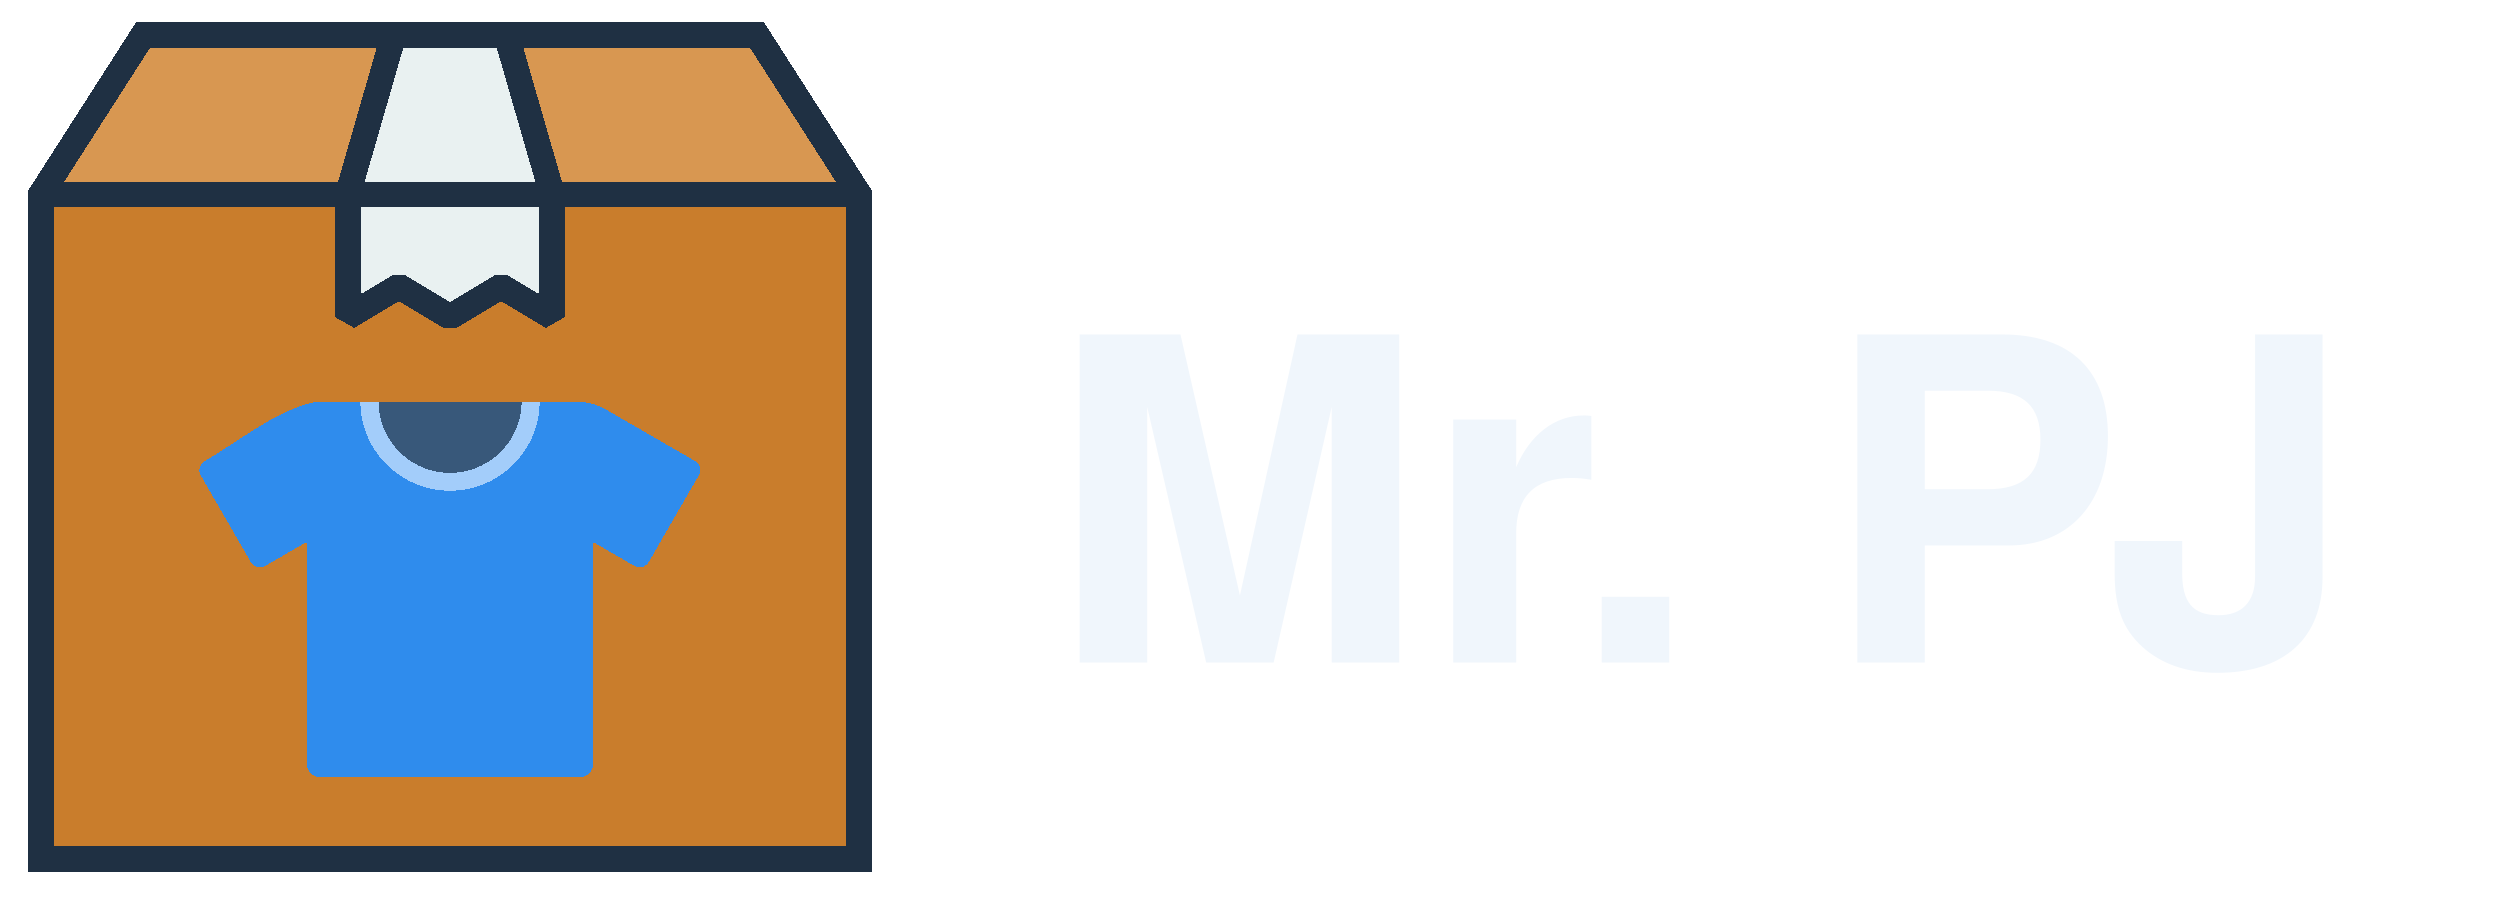
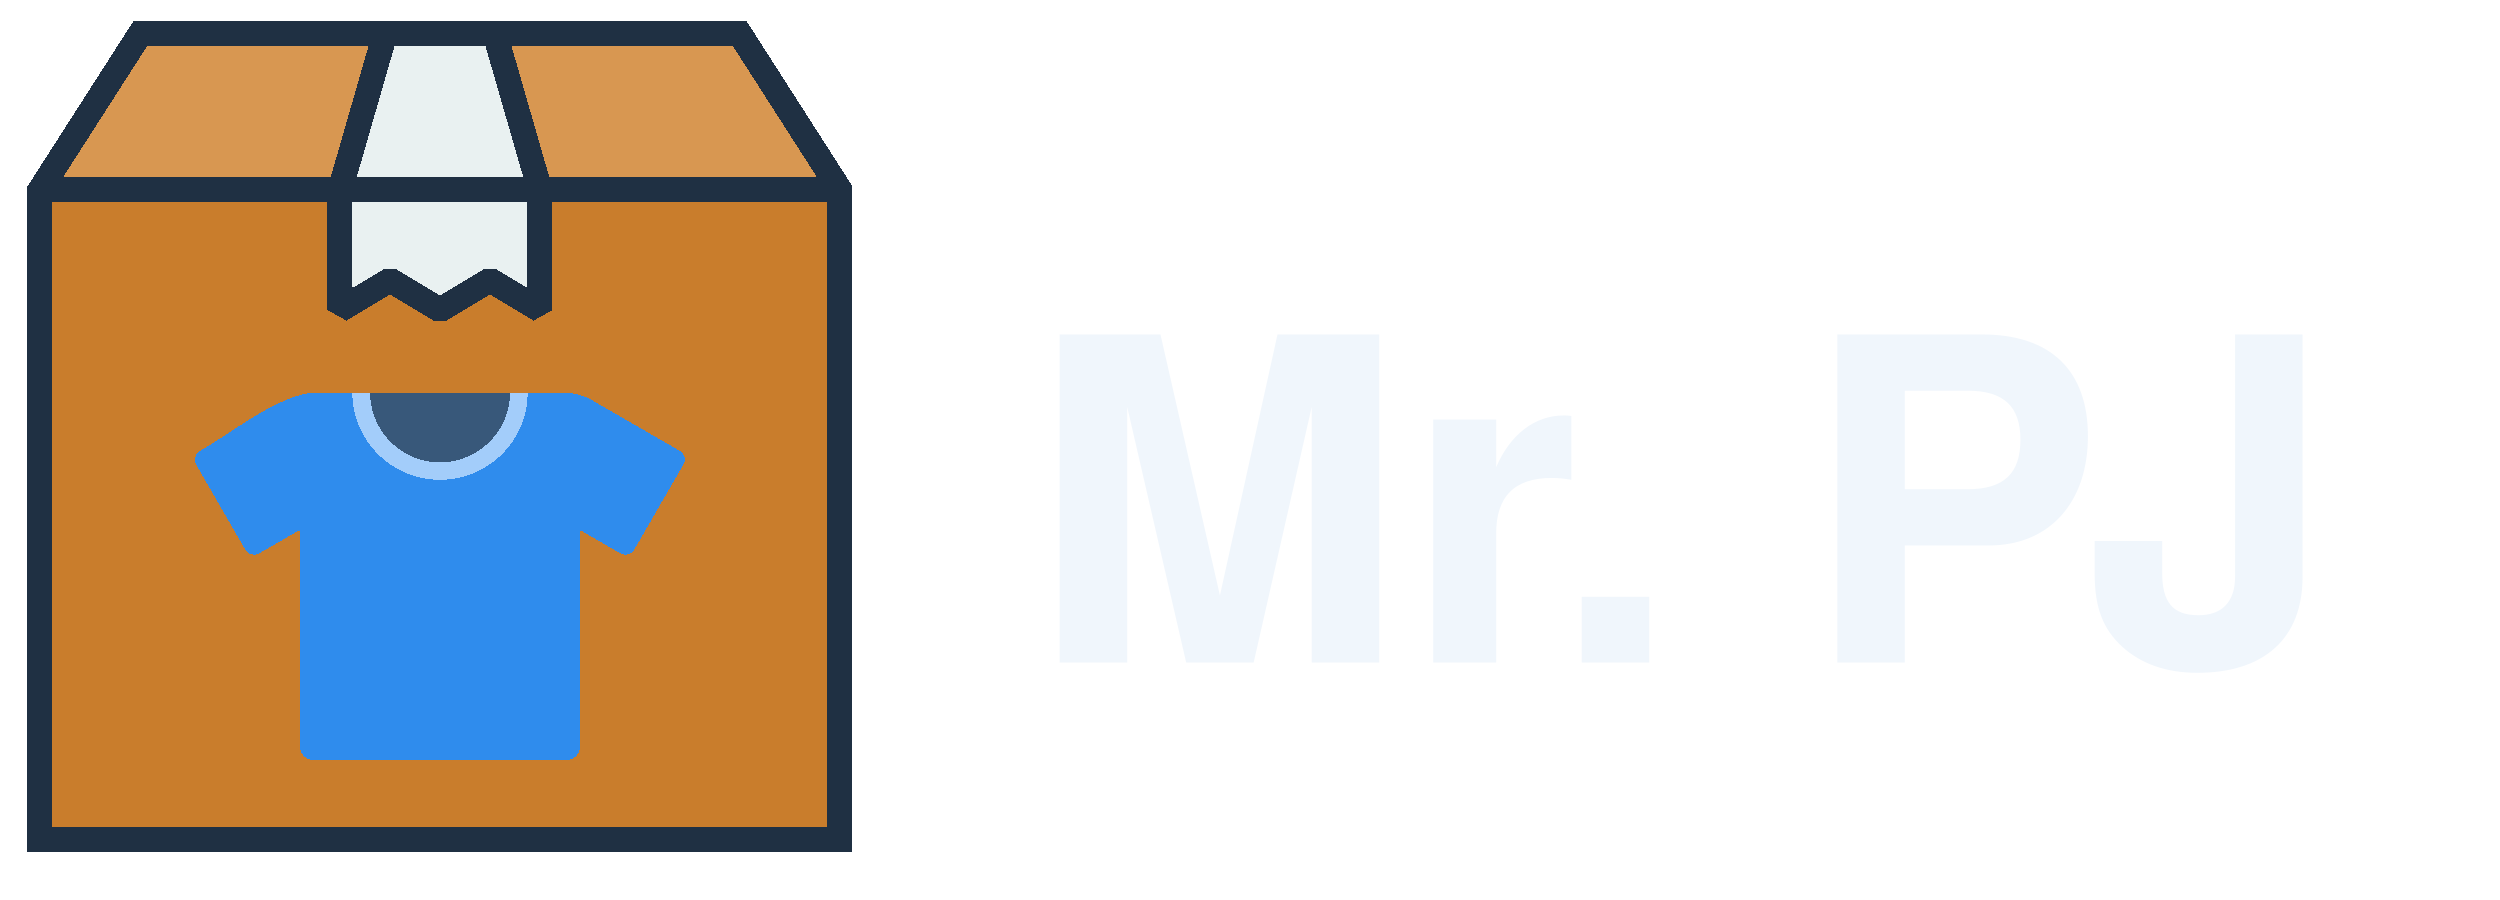
<svg xmlns="http://www.w3.org/2000/svg" width="500" height="180" viewBox="0 0 500 180">
  <style>
        text {
            font-family: -apple-system, BlinkMacSystemFont, "Segoe UI", Helvetica, Arial, sans-serif;
            font-weight: 700;
            font-size: 90px;
            fill: #f0f6fc;
        }
    </style>
-   <g transform="translate(0 0) scale(2.045455)">
+   <g transform="translate(0 0) scale(2)">
    <svg width="88" height="88" viewbox="0 0 88 88">
      <g transform="translate(4 19)" shape-rendering="crispEdges">
        <path d="m 0,0 l 10,-15.6 h 60 l 10,15.6 z" fill="#d89751" />
        <path d="m 0,0 h 80 v 65 h -80 z" fill="#c97d2c" />
        <g stroke-width="2.5" stroke="#1f3043">
          <path d="m 0,0 l 10,-15.6 h 60 l 10,15.6 v 65 h -80 z" fill-opacity="0" />
          <path d="m 30,0 v 12 l 5,-3 5,3 5,-3 5,3 v -12 l -4.5,-15.6 -11,0 z" fill="#e9f1f1" stroke-linejoin="bevel" />
          <line x1="0" x2="80" y1="0" y2="0" />
        </g>
        <g transform="translate(12 4.5) scale(1.75)">
          <path d="M29.696 12.33L24.706 9.45C24.206 9.16 23.636 9.01 23.056 9.01H8.936C8.619 9.01 8.304 9.055 8.002 9.143C6 9.729 4.09 11.295 2.296 12.33C2.016 12.49 1.916 12.86 2.076 13.14L4.866 17.97C5.026 18.25 5.396 18.35 5.676 18.19L8 16.848V29.246C8 29.666 8.34 29.996 8.75 29.996H23.246C23.666 29.996 23.996 29.656 23.996 29.246V16.855L26.296 18.19C26.586 18.35 26.946 18.26 27.106 17.97L29.896 13.14C30.086 12.86 29.986 12.5 29.696 12.33Z" fill="#2f8ced" />
          <path d="M11.484 9.01C11.484 9.052 11.484 9.084 11.484 9.126C11.484 11.558 13.512 13.535 16.006 13.535C18.501 13.535 20.529 11.558 20.529 9.126C20.529 9.084 20.529 9.052 20.529 9.01H11.484Z" fill="#38587a" />
          <path d="M24 16H8V19H24V16Z" fill="#2f8ced" />
          <path d="M12.008 9.01C12.008 11.208 13.802 12.99 16 12.99C18.198 12.99 20 11.208 20 9.01H21.008C21.008 11.76 18.75 13.99 16 13.99C13.25 13.99 10.992 11.76 10.992 9.01H12.008Z" fill="#a3cdfa" />
        </g>
      </g>
    </svg>
  </g>
-   <text x="210" y="110">
+   <text x="206" y="110">
    <tspan dy="0.5ex">Mr. PJ</tspan>
  </text>
</svg>
